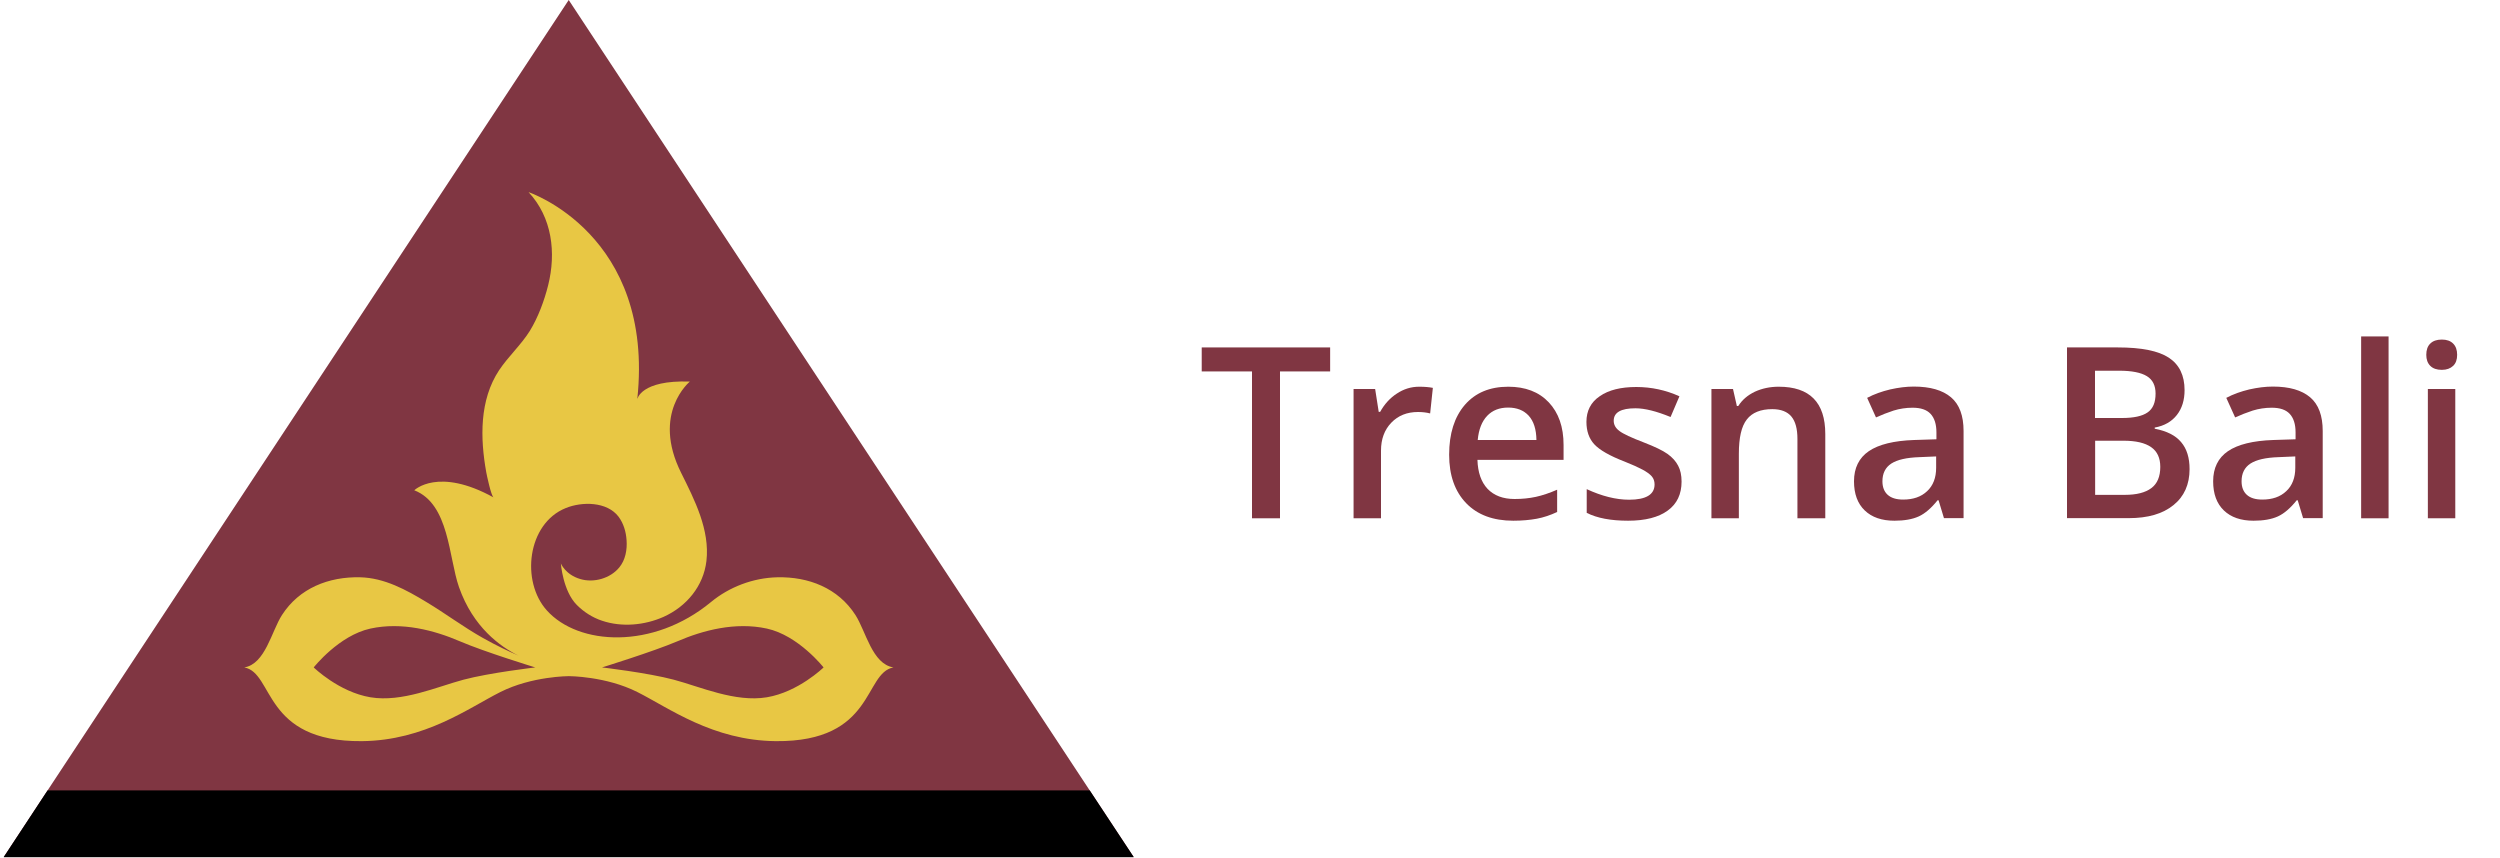
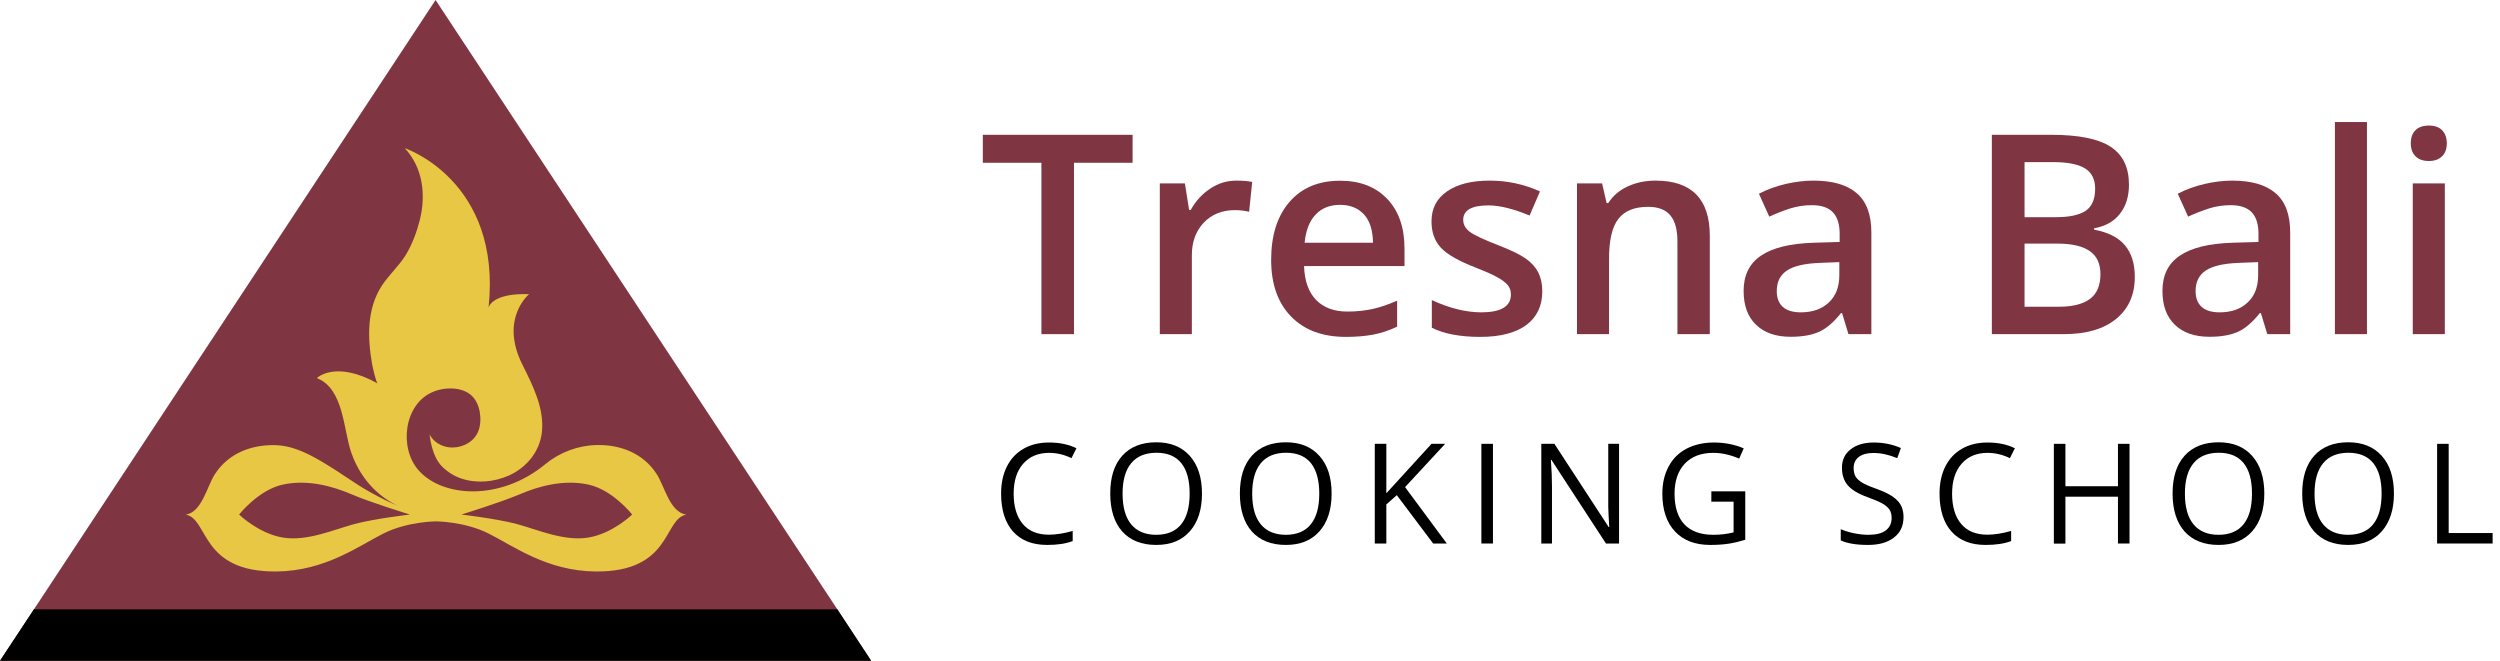
- <svg xmlns="http://www.w3.org/2000/svg" version="1.1" id="Layer_1" x="0px" y="0px" viewBox="0 0 175 60" style="enable-background:new 0 0 175 60;" xml:space="preserve">
+ <svg xmlns="http://www.w3.org/2000/svg" version="1.1" id="Layer_1" x="0px" y="0px" viewBox="0 0 227 60" style="enable-background:new 0 0 227 60;" xml:space="preserve">
  <style type="text/css">
	.st0{fill:#6CB8F8;}
	.st1{fill:#FAF06E;}
	.st2{fill:#37586F;}
	.st3{fill:#E8C31F;}
	.st4{fill:#803642;}
	.st5{fill:#E8C744;}
	.st6{fill:#231F20;}
	.st7{fill:#317C8E;}
	.st8{fill:#EDE70C;}
	.st9{fill:#D66928;}
	.st10{fill:#005E8E;}
</style>
  <g>
    <g>
-       <polygon class="st4" points="79.36,60 0.25,60 0.27,59.98 3.33,55.33 39.81,0 76.28,55.33 79.35,59.98   " />
+       <polygon class="st4" points="79.11,60 0,60 0.01,59.98 3.08,55.33 39.55,0 76.03,55.33 79.09,59.98   " />
    </g>
-     <path class="st5" d="M59.88,43.05c-1.21-1.88-3.27-2.69-5.47-2.64c-1.7,0.04-3.37,0.68-4.65,1.74c-4.05,3.34-9.27,3.04-11.48,0.58   c-1.83-2.03-1.37-6.07,1.31-7.16c1.14-0.47,2.9-0.47,3.71,0.6c0.35,0.47,0.52,1.05,0.56,1.64c0.05,0.67-0.08,1.39-0.51,1.91   c-0.63,0.77-1.79,1.1-2.74,0.81c-1.04-0.31-1.35-1.09-1.35-1.09s0.14,1.93,1.12,2.91c0.5,0.5,1.1,0.88,1.76,1.1   c1.39,0.47,2.98,0.32,4.31-0.27c1.6-0.72,2.79-2.14,3-3.91c0.25-2.18-0.83-4.28-1.77-6.17c-2.09-4.18,0.61-6.39,0.61-6.39   c-3.44-0.12-3.68,1.23-3.68,1.23c1.23-11.54-7.61-14.49-7.61-14.49c1.65,1.77,1.94,4.24,1.37,6.52c-0.27,1.08-0.7,2.24-1.28,3.19   c-0.62,0.99-1.5,1.78-2.15,2.75c-1.39,2.1-1.33,4.77-0.9,7.16c0.03,0.17,0.34,1.65,0.51,1.75C30.66,32.67,29,34.32,29,34.32   c2.46,0.96,2.4,4.7,3.13,6.78c0.99,2.82,2.91,4.18,4.16,4.79c-0.63-0.27-1.49-0.67-2.5-1.24c-1.35-0.76-2.6-1.7-3.93-2.5   c-1.42-0.86-2.95-1.7-4.65-1.74c-2.2-0.05-4.26,0.76-5.47,2.64c-0.74,1.15-1.17,3.43-2.64,3.67c2.09,0.38,1.29,5.22,8.23,5.16   c4.42-0.04,7.49-2.33,9.7-3.44c2.21-1.11,4.79-1.11,4.79-1.11s2.58,0,4.79,1.11c2.21,1.11,5.28,3.4,9.7,3.44   c6.94,0.06,6.14-4.78,8.23-5.16C61.05,46.48,60.62,44.2,59.88,43.05z M32.44,47.58c-1.84,0.49-4.3,1.6-6.51,1.23   c-2.21-0.37-3.97-2.09-3.97-2.09s1.76-2.24,3.97-2.72c2.21-0.48,4.47,0.12,6.26,0.89c1.72,0.74,5.28,1.83,5.28,1.83   S34.28,47.09,32.44,47.58z M53.68,48.81c-2.21,0.37-4.67-0.74-6.51-1.23c-1.84-0.49-5.03-0.86-5.03-0.86s3.56-1.1,5.28-1.83   c1.79-0.77,4.05-1.37,6.26-0.89c2.21,0.48,3.97,2.72,3.97,2.72S55.89,48.44,53.68,48.81z" />
-     <polygon points="79.35,59.98 79.35,60 0.27,60 0.27,59.98 3.33,55.33 76.28,55.33  " />
+     <path class="st5" d="M59.63,43.05c-1.21-1.88-3.27-2.69-5.47-2.64c-1.7,0.04-3.37,0.68-4.65,1.74c-4.05,3.34-9.27,3.04-11.48,0.58   c-1.83-2.03-1.37-6.07,1.31-7.16c1.14-0.47,2.9-0.47,3.71,0.6c0.35,0.47,0.52,1.05,0.56,1.64c0.05,0.67-0.08,1.39-0.51,1.91   c-0.63,0.77-1.79,1.1-2.74,0.81c-1.04-0.31-1.35-1.09-1.35-1.09s0.14,1.93,1.12,2.91c0.5,0.5,1.1,0.88,1.76,1.1   c1.39,0.47,2.98,0.32,4.31-0.27c1.6-0.72,2.79-2.14,3-3.91c0.25-2.18-0.83-4.28-1.77-6.17c-2.09-4.18,0.61-6.39,0.61-6.39   c-3.44-0.12-3.68,1.23-3.68,1.23c1.23-11.54-7.61-14.49-7.61-14.49c1.65,1.77,1.94,4.24,1.37,6.52c-0.27,1.08-0.7,2.24-1.28,3.19   c-0.62,0.99-1.5,1.78-2.15,2.75c-1.39,2.1-1.33,4.77-0.9,7.16c0.03,0.17,0.34,1.65,0.51,1.75c-3.87-2.15-5.53-0.49-5.53-0.49   c2.46,0.96,2.4,4.7,3.13,6.78c0.99,2.82,2.91,4.18,4.16,4.79c-0.63-0.27-1.49-0.67-2.5-1.24c-1.35-0.76-2.6-1.7-3.93-2.5   c-1.42-0.86-2.95-1.7-4.65-1.74c-2.2-0.05-4.26,0.76-5.47,2.64c-0.74,1.15-1.17,3.43-2.64,3.67c2.09,0.38,1.29,5.22,8.23,5.16   c4.42-0.04,7.49-2.33,9.7-3.44c2.21-1.11,4.79-1.11,4.79-1.11s2.58,0,4.79,1.11c2.21,1.11,5.28,3.4,9.7,3.44   c6.94,0.06,6.14-4.78,8.23-5.16C60.8,46.48,60.37,44.2,59.63,43.05z M32.19,47.58c-1.84,0.49-4.3,1.6-6.51,1.23   c-2.21-0.37-3.97-2.09-3.97-2.09s1.76-2.24,3.97-2.72c2.21-0.48,4.47,0.12,6.26,0.89c1.72,0.74,5.28,1.83,5.28,1.83   S34.03,47.09,32.19,47.58z M53.43,48.81c-2.21,0.37-4.67-0.74-6.51-1.23c-1.84-0.49-5.03-0.86-5.03-0.86s3.56-1.1,5.28-1.83   c1.79-0.77,4.05-1.37,6.26-0.89c2.21,0.48,3.97,2.72,3.97,2.72S55.64,48.44,53.43,48.81z" />
+     <polygon points="79.09,59.98 79.09,60 0.01,60 0.01,59.98 3.08,55.33 76.03,55.33  " />
    <g>
      <g>
-         <path class="st4" d="M89.6,36.28h-1.96V26h-3.52v-1.68h8.99V26H89.6V36.28z" />
-         <path class="st4" d="M99.34,27.07c0.39,0,0.71,0.03,0.96,0.08l-0.19,1.79c-0.27-0.07-0.56-0.1-0.85-0.1     c-0.77,0-1.39,0.25-1.87,0.75c-0.48,0.5-0.72,1.15-0.72,1.96v4.73h-1.92v-9.05h1.51l0.25,1.6h0.1c0.3-0.54,0.69-0.97,1.17-1.28     C98.26,27.23,98.78,27.07,99.34,27.07z" />
-         <path class="st4" d="M105.93,36.45c-1.41,0-2.51-0.41-3.3-1.23c-0.79-0.82-1.19-1.95-1.19-3.39c0-1.48,0.37-2.64,1.1-3.49     c0.74-0.85,1.75-1.27,3.04-1.27c1.19,0,2.14,0.36,2.83,1.09c0.69,0.73,1.04,1.72,1.04,2.99v1.04h-6.03     c0.03,0.88,0.26,1.55,0.71,2.03c0.45,0.47,1.08,0.71,1.89,0.71c0.53,0,1.03-0.05,1.49-0.15c0.46-0.1,0.96-0.27,1.49-0.5v1.56     c-0.47,0.22-0.94,0.38-1.42,0.47C107.09,36.4,106.54,36.45,105.93,36.45z M105.57,28.53c-0.61,0-1.1,0.19-1.47,0.58     c-0.37,0.39-0.59,0.95-0.66,1.69h4.11c-0.01-0.75-0.19-1.31-0.54-1.7C106.66,28.72,106.18,28.53,105.57,28.53z" />
-         <path class="st4" d="M117.71,33.71c0,0.88-0.32,1.56-0.97,2.03c-0.64,0.47-1.57,0.71-2.77,0.71c-1.21,0-2.17-0.18-2.9-0.55v-1.66     c1.06,0.49,2.05,0.74,2.97,0.74c1.18,0,1.78-0.36,1.78-1.07c0-0.23-0.07-0.42-0.2-0.57c-0.13-0.15-0.35-0.31-0.65-0.47     c-0.3-0.16-0.72-0.35-1.25-0.56c-1.04-0.4-1.75-0.81-2.12-1.21c-0.37-0.4-0.55-0.93-0.55-1.57c0-0.77,0.31-1.38,0.94-1.8     c0.62-0.43,1.47-0.64,2.55-0.64c1.06,0,2.07,0.22,3.02,0.65l-0.62,1.45c-0.98-0.4-1.8-0.61-2.46-0.61     c-1.01,0-1.52,0.29-1.52,0.87c0,0.28,0.13,0.52,0.4,0.72c0.26,0.2,0.84,0.47,1.73,0.81c0.75,0.29,1.29,0.55,1.63,0.79     c0.34,0.24,0.59,0.52,0.75,0.83C117.63,32.9,117.71,33.27,117.71,33.71z" />
-         <path class="st4" d="M127.75,36.28h-1.93v-5.56c0-0.7-0.14-1.22-0.42-1.56c-0.28-0.34-0.73-0.52-1.34-0.52     c-0.81,0-1.41,0.24-1.78,0.72c-0.38,0.48-0.56,1.28-0.56,2.41v4.51h-1.92v-9.05h1.51l0.27,1.19h0.1c0.27-0.43,0.66-0.76,1.16-1     c0.5-0.23,1.06-0.35,1.67-0.35c2.17,0,3.26,1.1,3.26,3.31V36.28z" />
-         <path class="st4" d="M136.08,36.28l-0.38-1.26h-0.07c-0.44,0.55-0.88,0.93-1.32,1.13c-0.44,0.2-1.01,0.3-1.7,0.3     c-0.89,0-1.58-0.24-2.08-0.72c-0.5-0.48-0.75-1.16-0.75-2.04c0-0.93,0.35-1.64,1.04-2.11c0.69-0.47,1.75-0.73,3.17-0.78     l1.56-0.05v-0.48c0-0.58-0.14-1.01-0.41-1.3c-0.27-0.29-0.69-0.43-1.26-0.43c-0.46,0-0.91,0.07-1.33,0.2     c-0.43,0.14-0.83,0.3-1.23,0.48l-0.62-1.37c0.49-0.26,1.03-0.45,1.61-0.59c0.58-0.13,1.13-0.2,1.65-0.2     c1.15,0,2.02,0.25,2.61,0.75c0.59,0.5,0.88,1.29,0.88,2.36v6.1H136.08z M133.22,34.97c0.7,0,1.26-0.19,1.68-0.59     c0.42-0.39,0.63-0.94,0.63-1.64v-0.79l-1.16,0.05c-0.91,0.03-1.56,0.18-1.98,0.45c-0.41,0.27-0.62,0.68-0.62,1.24     c0,0.4,0.12,0.72,0.36,0.94C132.38,34.86,132.74,34.97,133.22,34.97z" />
-         <path class="st4" d="M144.7,24.32h3.55c1.65,0,2.84,0.24,3.57,0.72c0.73,0.48,1.1,1.24,1.1,2.27c0,0.7-0.18,1.28-0.54,1.74     c-0.36,0.46-0.88,0.76-1.55,0.88v0.08c0.84,0.16,1.46,0.47,1.85,0.94c0.4,0.47,0.59,1.1,0.59,1.89c0,1.07-0.38,1.92-1.13,2.52     c-0.75,0.61-1.79,0.91-3.13,0.91h-4.32V24.32z M146.66,29.26h1.88c0.82,0,1.42-0.13,1.79-0.39c0.38-0.26,0.56-0.7,0.56-1.32     c0-0.56-0.2-0.97-0.61-1.22c-0.41-0.25-1.05-0.38-1.94-0.38h-1.69V29.26z M146.66,30.85v3.79h2.08c0.82,0,1.44-0.16,1.85-0.47     c0.42-0.31,0.63-0.81,0.63-1.49c0-0.62-0.21-1.08-0.64-1.38c-0.43-0.3-1.07-0.45-1.94-0.45H146.66z" />
-         <path class="st4" d="M161.22,36.28l-0.38-1.26h-0.07c-0.44,0.55-0.88,0.93-1.32,1.13c-0.44,0.2-1.01,0.3-1.7,0.3     c-0.89,0-1.58-0.24-2.08-0.72c-0.5-0.48-0.75-1.16-0.75-2.04c0-0.93,0.35-1.64,1.04-2.11c0.69-0.47,1.75-0.73,3.17-0.78     l1.56-0.05v-0.48c0-0.58-0.14-1.01-0.41-1.3c-0.27-0.29-0.69-0.43-1.26-0.43c-0.46,0-0.91,0.07-1.33,0.2     c-0.43,0.14-0.83,0.3-1.23,0.48l-0.62-1.37c0.49-0.26,1.03-0.45,1.61-0.59c0.58-0.13,1.13-0.2,1.65-0.2     c1.15,0,2.02,0.25,2.61,0.75c0.59,0.5,0.88,1.29,0.88,2.36v6.1H161.22z M158.36,34.97c0.7,0,1.26-0.19,1.68-0.59     c0.42-0.39,0.63-0.94,0.63-1.64v-0.79l-1.16,0.05c-0.91,0.03-1.56,0.18-1.98,0.45c-0.41,0.27-0.62,0.68-0.62,1.24     c0,0.4,0.12,0.72,0.36,0.94C157.52,34.86,157.88,34.97,158.36,34.97z" />
-         <path class="st4" d="M167.2,36.28h-1.92V23.55h1.92V36.28z" />
-         <path class="st4" d="M169.84,24.84c0-0.34,0.09-0.61,0.28-0.79c0.19-0.19,0.46-0.28,0.81-0.28c0.34,0,0.6,0.09,0.79,0.28     c0.19,0.19,0.28,0.45,0.28,0.79c0,0.33-0.09,0.59-0.28,0.77s-0.45,0.28-0.79,0.28c-0.35,0-0.62-0.09-0.81-0.28     S169.84,25.16,169.84,24.84z M171.87,36.28h-1.92v-9.05h1.92V36.28z" />
+         <path class="st4" d="M97.52,30.34h-2.96V14.78h-5.32v-2.54h13.6v2.54h-5.32V30.34z" />
+         <path class="st4" d="M112.25,16.4c0.59,0,1.07,0.04,1.45,0.12l-0.28,2.71c-0.41-0.1-0.84-0.15-1.29-0.15     c-1.16,0-2.11,0.38-2.83,1.14c-0.72,0.76-1.08,1.75-1.08,2.96v7.16h-2.91V16.65h2.28l0.38,2.41h0.15     c0.45-0.82,1.05-1.46,1.78-1.94C110.62,16.64,111.4,16.4,112.25,16.4z" />
+         <path class="st4" d="M122.21,30.59c-2.13,0-3.79-0.62-4.99-1.86c-1.2-1.24-1.8-2.95-1.8-5.13c0-2.24,0.56-3.99,1.67-5.27     c1.11-1.28,2.64-1.92,4.59-1.92c1.81,0,3.23,0.55,4.28,1.65c1.05,1.1,1.57,2.61,1.57,4.53v1.57h-9.12     c0.04,1.33,0.4,2.35,1.08,3.06c0.68,0.71,1.63,1.07,2.86,1.07c0.81,0,1.56-0.08,2.26-0.23c0.7-0.15,1.45-0.41,2.25-0.76v2.36     c-0.71,0.34-1.43,0.58-2.15,0.72C123.97,30.52,123.14,30.59,122.21,30.59z M121.68,18.6c-0.92,0-1.66,0.29-2.22,0.88     c-0.56,0.59-0.89,1.44-1,2.56h6.21c-0.02-1.13-0.29-1.99-0.82-2.57C123.33,18.9,122.6,18.6,121.68,18.6z" />
+         <path class="st4" d="M140.04,26.44c0,1.34-0.49,2.36-1.46,3.08c-0.97,0.71-2.37,1.07-4.18,1.07c-1.82,0-3.29-0.28-4.39-0.83     v-2.51c1.61,0.74,3.11,1.11,4.49,1.11c1.79,0,2.69-0.54,2.69-1.62c0-0.35-0.1-0.64-0.3-0.87c-0.2-0.23-0.52-0.47-0.98-0.72     c-0.45-0.25-1.09-0.53-1.89-0.84c-1.58-0.61-2.64-1.22-3.2-1.83c-0.56-0.61-0.84-1.4-0.84-2.38c0-1.17,0.47-2.08,1.42-2.73     c0.94-0.65,2.23-0.97,3.86-0.97c1.61,0,3.13,0.33,4.57,0.98l-0.94,2.19c-1.48-0.61-2.72-0.92-3.73-0.92     c-1.54,0-2.3,0.44-2.3,1.31c0,0.43,0.2,0.79,0.6,1.09c0.4,0.3,1.27,0.71,2.62,1.23c1.13,0.44,1.95,0.84,2.46,1.2     c0.51,0.36,0.89,0.78,1.14,1.26C139.91,25.21,140.04,25.78,140.04,26.44z" />
+         <path class="st4" d="M155.23,30.34h-2.92v-8.42c0-1.06-0.21-1.84-0.64-2.36c-0.43-0.52-1.1-0.78-2.02-0.78     c-1.23,0-2.13,0.36-2.7,1.09c-0.57,0.73-0.85,1.94-0.85,3.65v6.82h-2.91V16.65h2.28l0.41,1.79h0.15c0.41-0.65,1-1.16,1.76-1.51     c0.76-0.35,1.6-0.53,2.53-0.53c3.28,0,4.93,1.67,4.93,5.01V30.34z" />
+         <path class="st4" d="M167.84,30.34l-0.58-1.91h-0.1c-0.66,0.83-1.32,1.4-1.99,1.7c-0.67,0.3-1.53,0.45-2.57,0.45     c-1.35,0-2.4-0.36-3.15-1.09c-0.76-0.73-1.13-1.75-1.13-3.08c0-1.41,0.52-2.48,1.57-3.19c1.05-0.72,2.64-1.11,4.79-1.18     l2.36-0.07v-0.73c0-0.87-0.2-1.53-0.61-1.96c-0.41-0.43-1.04-0.65-1.9-0.65c-0.7,0-1.37,0.1-2.02,0.31     c-0.64,0.21-1.26,0.45-1.86,0.73l-0.94-2.08c0.74-0.39,1.56-0.68,2.44-0.89c0.88-0.2,1.72-0.3,2.5-0.3     c1.74,0,3.06,0.38,3.94,1.14c0.89,0.76,1.33,1.95,1.33,3.58v9.22H167.84z M163.51,28.36c1.06,0,1.9-0.29,2.54-0.89     c0.64-0.59,0.96-1.42,0.96-2.48V23.8l-1.76,0.07c-1.37,0.05-2.37,0.28-2.99,0.69c-0.62,0.41-0.93,1.03-0.93,1.88     c0,0.61,0.18,1.08,0.54,1.42C162.24,28.19,162.78,28.36,163.51,28.36z" />
+         <path class="st4" d="M180.88,12.24h5.37c2.49,0,4.29,0.36,5.4,1.09c1.11,0.73,1.66,1.87,1.66,3.44c0,1.06-0.27,1.94-0.82,2.64     c-0.54,0.7-1.33,1.14-2.35,1.32v0.12c1.27,0.24,2.21,0.71,2.8,1.42c0.6,0.71,0.9,1.66,0.9,2.87c0,1.63-0.57,2.9-1.7,3.82     c-1.13,0.92-2.71,1.38-4.74,1.38h-6.54V12.24z M183.83,19.72h2.85c1.24,0,2.14-0.2,2.71-0.59c0.57-0.39,0.85-1.06,0.85-2     c0-0.85-0.31-1.46-0.92-1.84c-0.61-0.38-1.59-0.57-2.93-0.57h-2.56V19.72z M183.83,22.12v5.73h3.14c1.24,0,2.17-0.24,2.8-0.71     c0.63-0.47,0.95-1.22,0.95-2.25c0-0.94-0.32-1.64-0.97-2.09c-0.64-0.45-1.62-0.68-2.93-0.68H183.83z" />
+         <path class="st4" d="M205.87,30.34l-0.58-1.91h-0.1c-0.66,0.83-1.32,1.4-1.99,1.7c-0.67,0.3-1.53,0.45-2.57,0.45     c-1.35,0-2.4-0.36-3.15-1.09c-0.76-0.73-1.13-1.75-1.13-3.08c0-1.41,0.52-2.48,1.57-3.19c1.05-0.72,2.64-1.11,4.79-1.18     l2.36-0.07v-0.73c0-0.87-0.2-1.53-0.61-1.96c-0.41-0.43-1.04-0.65-1.9-0.65c-0.7,0-1.37,0.1-2.02,0.31     c-0.64,0.21-1.26,0.45-1.86,0.73l-0.94-2.08c0.74-0.39,1.56-0.68,2.44-0.89c0.88-0.2,1.72-0.3,2.5-0.3     c1.74,0,3.06,0.38,3.94,1.14c0.89,0.76,1.33,1.95,1.33,3.58v9.22H205.87z M201.54,28.36c1.06,0,1.9-0.29,2.54-0.89     c0.64-0.59,0.96-1.42,0.96-2.48V23.8l-1.76,0.07c-1.37,0.05-2.37,0.28-2.99,0.69c-0.62,0.41-0.93,1.03-0.93,1.88     c0,0.61,0.18,1.08,0.54,1.42C200.27,28.19,200.81,28.36,201.54,28.36z" />
+         <path class="st4" d="M214.92,30.34h-2.91V11.08h2.91V30.34z" />
+         <path class="st4" d="M218.9,13.02c0-0.52,0.14-0.92,0.43-1.2c0.28-0.28,0.69-0.42,1.22-0.42c0.51,0,0.91,0.14,1.19,0.42     c0.28,0.28,0.43,0.68,0.43,1.2c0,0.5-0.14,0.89-0.43,1.17c-0.28,0.28-0.68,0.43-1.19,0.43c-0.53,0-0.93-0.14-1.22-0.43     C219.05,13.91,218.9,13.52,218.9,13.02z M221.99,30.34h-2.91V16.65h2.91V30.34z" />
+         <path d="M95.26,41.12c-0.99,0-1.78,0.33-2.36,0.99c-0.58,0.66-0.86,1.57-0.86,2.72c0,1.18,0.28,2.1,0.83,2.75     c0.55,0.65,1.35,0.97,2.37,0.97c0.63,0,1.35-0.11,2.16-0.34v0.92c-0.63,0.24-1.4,0.35-2.32,0.35c-1.33,0-2.36-0.4-3.09-1.21     c-0.72-0.81-1.09-1.96-1.09-3.45c0-0.93,0.17-1.75,0.52-2.45c0.35-0.7,0.85-1.24,1.51-1.62c0.66-0.38,1.43-0.57,2.32-0.57     c0.95,0,1.78,0.17,2.49,0.52l-0.45,0.9C96.63,41.28,95.95,41.12,95.26,41.12z" />
+         <path d="M109.14,44.82c0,1.45-0.37,2.59-1.1,3.42c-0.73,0.83-1.75,1.24-3.05,1.24c-1.33,0-2.36-0.41-3.09-1.22     c-0.72-0.81-1.09-1.97-1.09-3.45c0-1.47,0.36-2.62,1.09-3.43c0.73-0.81,1.76-1.22,3.09-1.22c1.3,0,2.31,0.41,3.05,1.24     C108.77,42.23,109.14,43.36,109.14,44.82z M101.93,44.82c0,1.23,0.26,2.16,0.78,2.79c0.52,0.63,1.28,0.95,2.27,0.95     c1,0,1.76-0.32,2.27-0.95c0.51-0.63,0.77-1.56,0.77-2.79c0-1.22-0.25-2.14-0.76-2.77c-0.51-0.63-1.26-0.94-2.26-0.94     c-1,0-1.77,0.32-2.29,0.95C102.19,42.69,101.93,43.61,101.93,44.82z" />
+         <path d="M120.91,44.82c0,1.45-0.37,2.59-1.1,3.42c-0.73,0.83-1.75,1.24-3.05,1.24c-1.33,0-2.36-0.41-3.09-1.22     c-0.72-0.81-1.09-1.97-1.09-3.45c0-1.47,0.36-2.62,1.09-3.43c0.73-0.81,1.76-1.22,3.09-1.22c1.3,0,2.31,0.41,3.05,1.24     C120.55,42.23,120.91,43.36,120.91,44.82z M113.7,44.82c0,1.23,0.26,2.16,0.78,2.79c0.52,0.63,1.28,0.95,2.27,0.95     c1,0,1.76-0.32,2.27-0.95c0.51-0.63,0.77-1.56,0.77-2.79c0-1.22-0.26-2.14-0.76-2.77c-0.51-0.63-1.26-0.94-2.26-0.94     c-1,0-1.77,0.32-2.29,0.95C113.96,42.69,113.7,43.61,113.7,44.82z" />
+         <path d="M131.37,49.35h-1.24l-3.3-4.39l-0.95,0.84v3.55h-1.05V40.3h1.05v4.49l4.1-4.49h1.24l-3.64,3.93L131.37,49.35z" />
+         <path d="M134.51,49.35V40.3h1.05v9.05H134.51z" />
+         <path d="M147.02,49.35h-1.2l-4.95-7.59h-0.05c0.07,0.89,0.1,1.71,0.1,2.45v5.14h-0.97V40.3h1.19l4.93,7.56h0.05     c-0.01-0.11-0.03-0.47-0.06-1.07c-0.03-0.6-0.04-1.04-0.03-1.3V40.3h0.98V49.35z" />
+         <path d="M155.39,44.61h3.08v4.4c-0.48,0.15-0.97,0.27-1.46,0.35c-0.5,0.08-1.07,0.12-1.72,0.12c-1.37,0-2.44-0.41-3.2-1.22     c-0.76-0.81-1.15-1.96-1.15-3.43c0-0.94,0.19-1.76,0.57-2.47c0.38-0.71,0.92-1.25,1.63-1.62c0.71-0.37,1.54-0.56,2.49-0.56     c0.97,0,1.87,0.18,2.7,0.53l-0.41,0.93c-0.82-0.35-1.6-0.52-2.36-0.52c-1.1,0-1.96,0.33-2.58,0.98     c-0.62,0.66-0.93,1.57-0.93,2.73c0,1.22,0.3,2.15,0.89,2.78c0.6,0.63,1.47,0.95,2.63,0.95c0.63,0,1.24-0.07,1.84-0.22v-2.79     h-2.02V44.61z" />
+         <path d="M172.84,46.95c0,0.8-0.29,1.42-0.87,1.86c-0.58,0.45-1.36,0.67-2.35,0.67c-1.07,0-1.9-0.14-2.48-0.41v-1.02     c0.37,0.16,0.78,0.28,1.21,0.37c0.44,0.09,0.87,0.14,1.3,0.14c0.7,0,1.23-0.13,1.58-0.4c0.35-0.27,0.53-0.64,0.53-1.11     c0-0.31-0.06-0.57-0.19-0.77c-0.13-0.2-0.34-0.38-0.63-0.55c-0.3-0.17-0.74-0.36-1.35-0.58c-0.84-0.3-1.44-0.66-1.8-1.07     c-0.36-0.41-0.54-0.95-0.54-1.62c0-0.7,0.26-1.25,0.79-1.66c0.52-0.41,1.22-0.62,2.08-0.62c0.9,0,1.73,0.17,2.48,0.5l-0.33,0.92     c-0.75-0.31-1.47-0.47-2.18-0.47c-0.56,0-0.99,0.12-1.31,0.36c-0.31,0.24-0.47,0.57-0.47,1c0,0.31,0.06,0.57,0.17,0.77     c0.12,0.2,0.31,0.38,0.58,0.55c0.27,0.17,0.69,0.35,1.26,0.55c0.95,0.34,1.6,0.7,1.96,1.09     C172.66,45.82,172.84,46.33,172.84,46.95z" />
+         <path d="M180.47,41.12c-0.99,0-1.78,0.33-2.36,0.99c-0.58,0.66-0.86,1.57-0.86,2.72c0,1.18,0.28,2.1,0.83,2.75     c0.55,0.65,1.35,0.97,2.37,0.97c0.63,0,1.35-0.11,2.16-0.34v0.92c-0.63,0.24-1.4,0.35-2.32,0.35c-1.33,0-2.36-0.4-3.09-1.21     c-0.72-0.81-1.09-1.96-1.09-3.45c0-0.93,0.17-1.75,0.52-2.45c0.35-0.7,0.85-1.24,1.51-1.62c0.66-0.38,1.43-0.57,2.32-0.57     c0.95,0,1.78,0.17,2.49,0.52l-0.45,0.9C181.84,41.28,181.15,41.12,180.47,41.12z" />
+         <path d="M193.36,49.35h-1.05V45.1h-4.77v4.26h-1.05V40.3h1.05v3.85h4.77V40.3h1.05V49.35z" />
+         <path d="M205.6,44.82c0,1.45-0.37,2.59-1.1,3.42c-0.73,0.83-1.75,1.24-3.05,1.24c-1.33,0-2.36-0.41-3.09-1.22     c-0.72-0.81-1.09-1.97-1.09-3.45c0-1.47,0.36-2.62,1.09-3.43c0.73-0.81,1.76-1.22,3.09-1.22c1.3,0,2.31,0.41,3.05,1.24     C205.23,42.23,205.6,43.36,205.6,44.82z M198.39,44.82c0,1.23,0.26,2.16,0.78,2.79c0.52,0.63,1.28,0.95,2.27,0.95     c1,0,1.76-0.32,2.27-0.95c0.51-0.63,0.77-1.56,0.77-2.79c0-1.22-0.25-2.14-0.76-2.77c-0.51-0.63-1.26-0.94-2.26-0.94     c-1,0-1.77,0.32-2.29,0.95C198.65,42.69,198.39,43.61,198.39,44.82z" />
+         <path d="M217.37,44.82c0,1.45-0.37,2.59-1.1,3.42c-0.73,0.83-1.75,1.24-3.05,1.24c-1.33,0-2.36-0.41-3.09-1.22     c-0.72-0.81-1.09-1.97-1.09-3.45c0-1.47,0.36-2.62,1.09-3.43c0.73-0.81,1.76-1.22,3.09-1.22c1.3,0,2.31,0.41,3.05,1.24     C217.01,42.23,217.37,43.36,217.37,44.82z M210.16,44.82c0,1.23,0.26,2.16,0.78,2.79c0.52,0.63,1.28,0.95,2.27,0.95     c1,0,1.76-0.32,2.27-0.95c0.51-0.63,0.77-1.56,0.77-2.79c0-1.22-0.25-2.14-0.76-2.77c-0.51-0.63-1.26-0.94-2.26-0.94     c-1,0-1.77,0.32-2.29,0.95C210.42,42.69,210.16,43.61,210.16,44.82z" />
+         <path d="M221.29,49.35V40.3h1.05v8.1h3.99v0.95H221.29z" />
      </g>
    </g>
  </g>
</svg>
